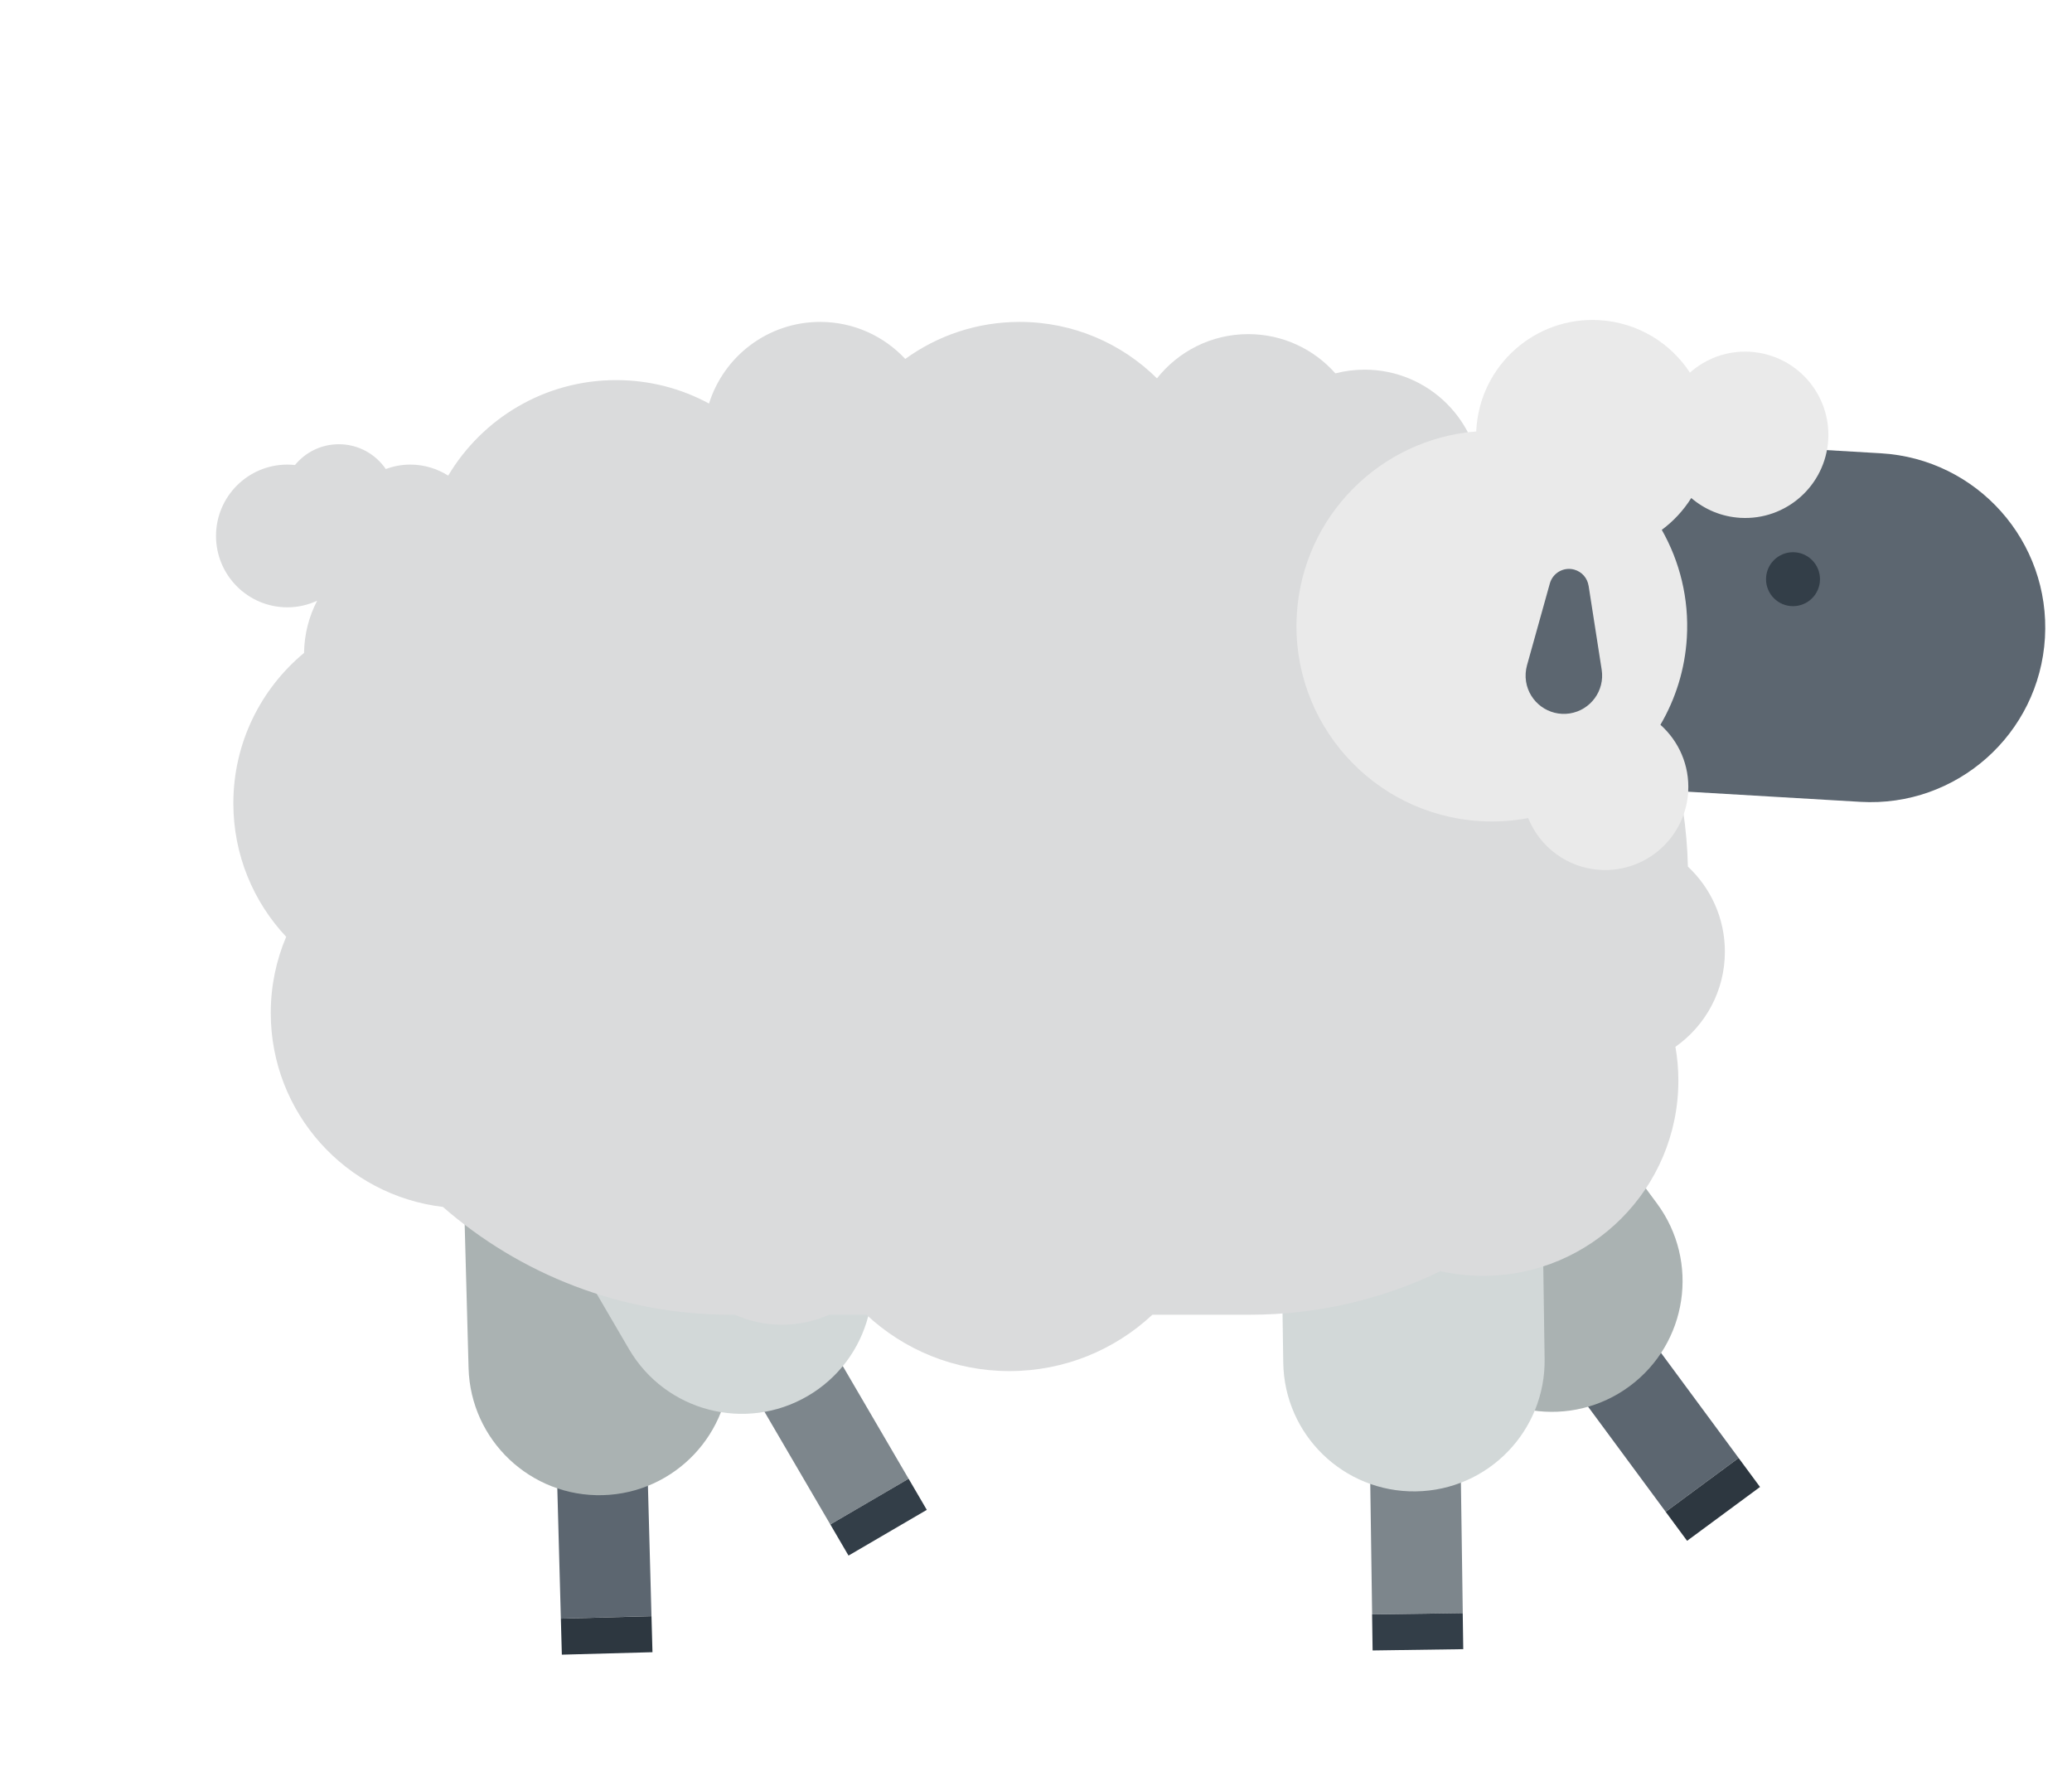
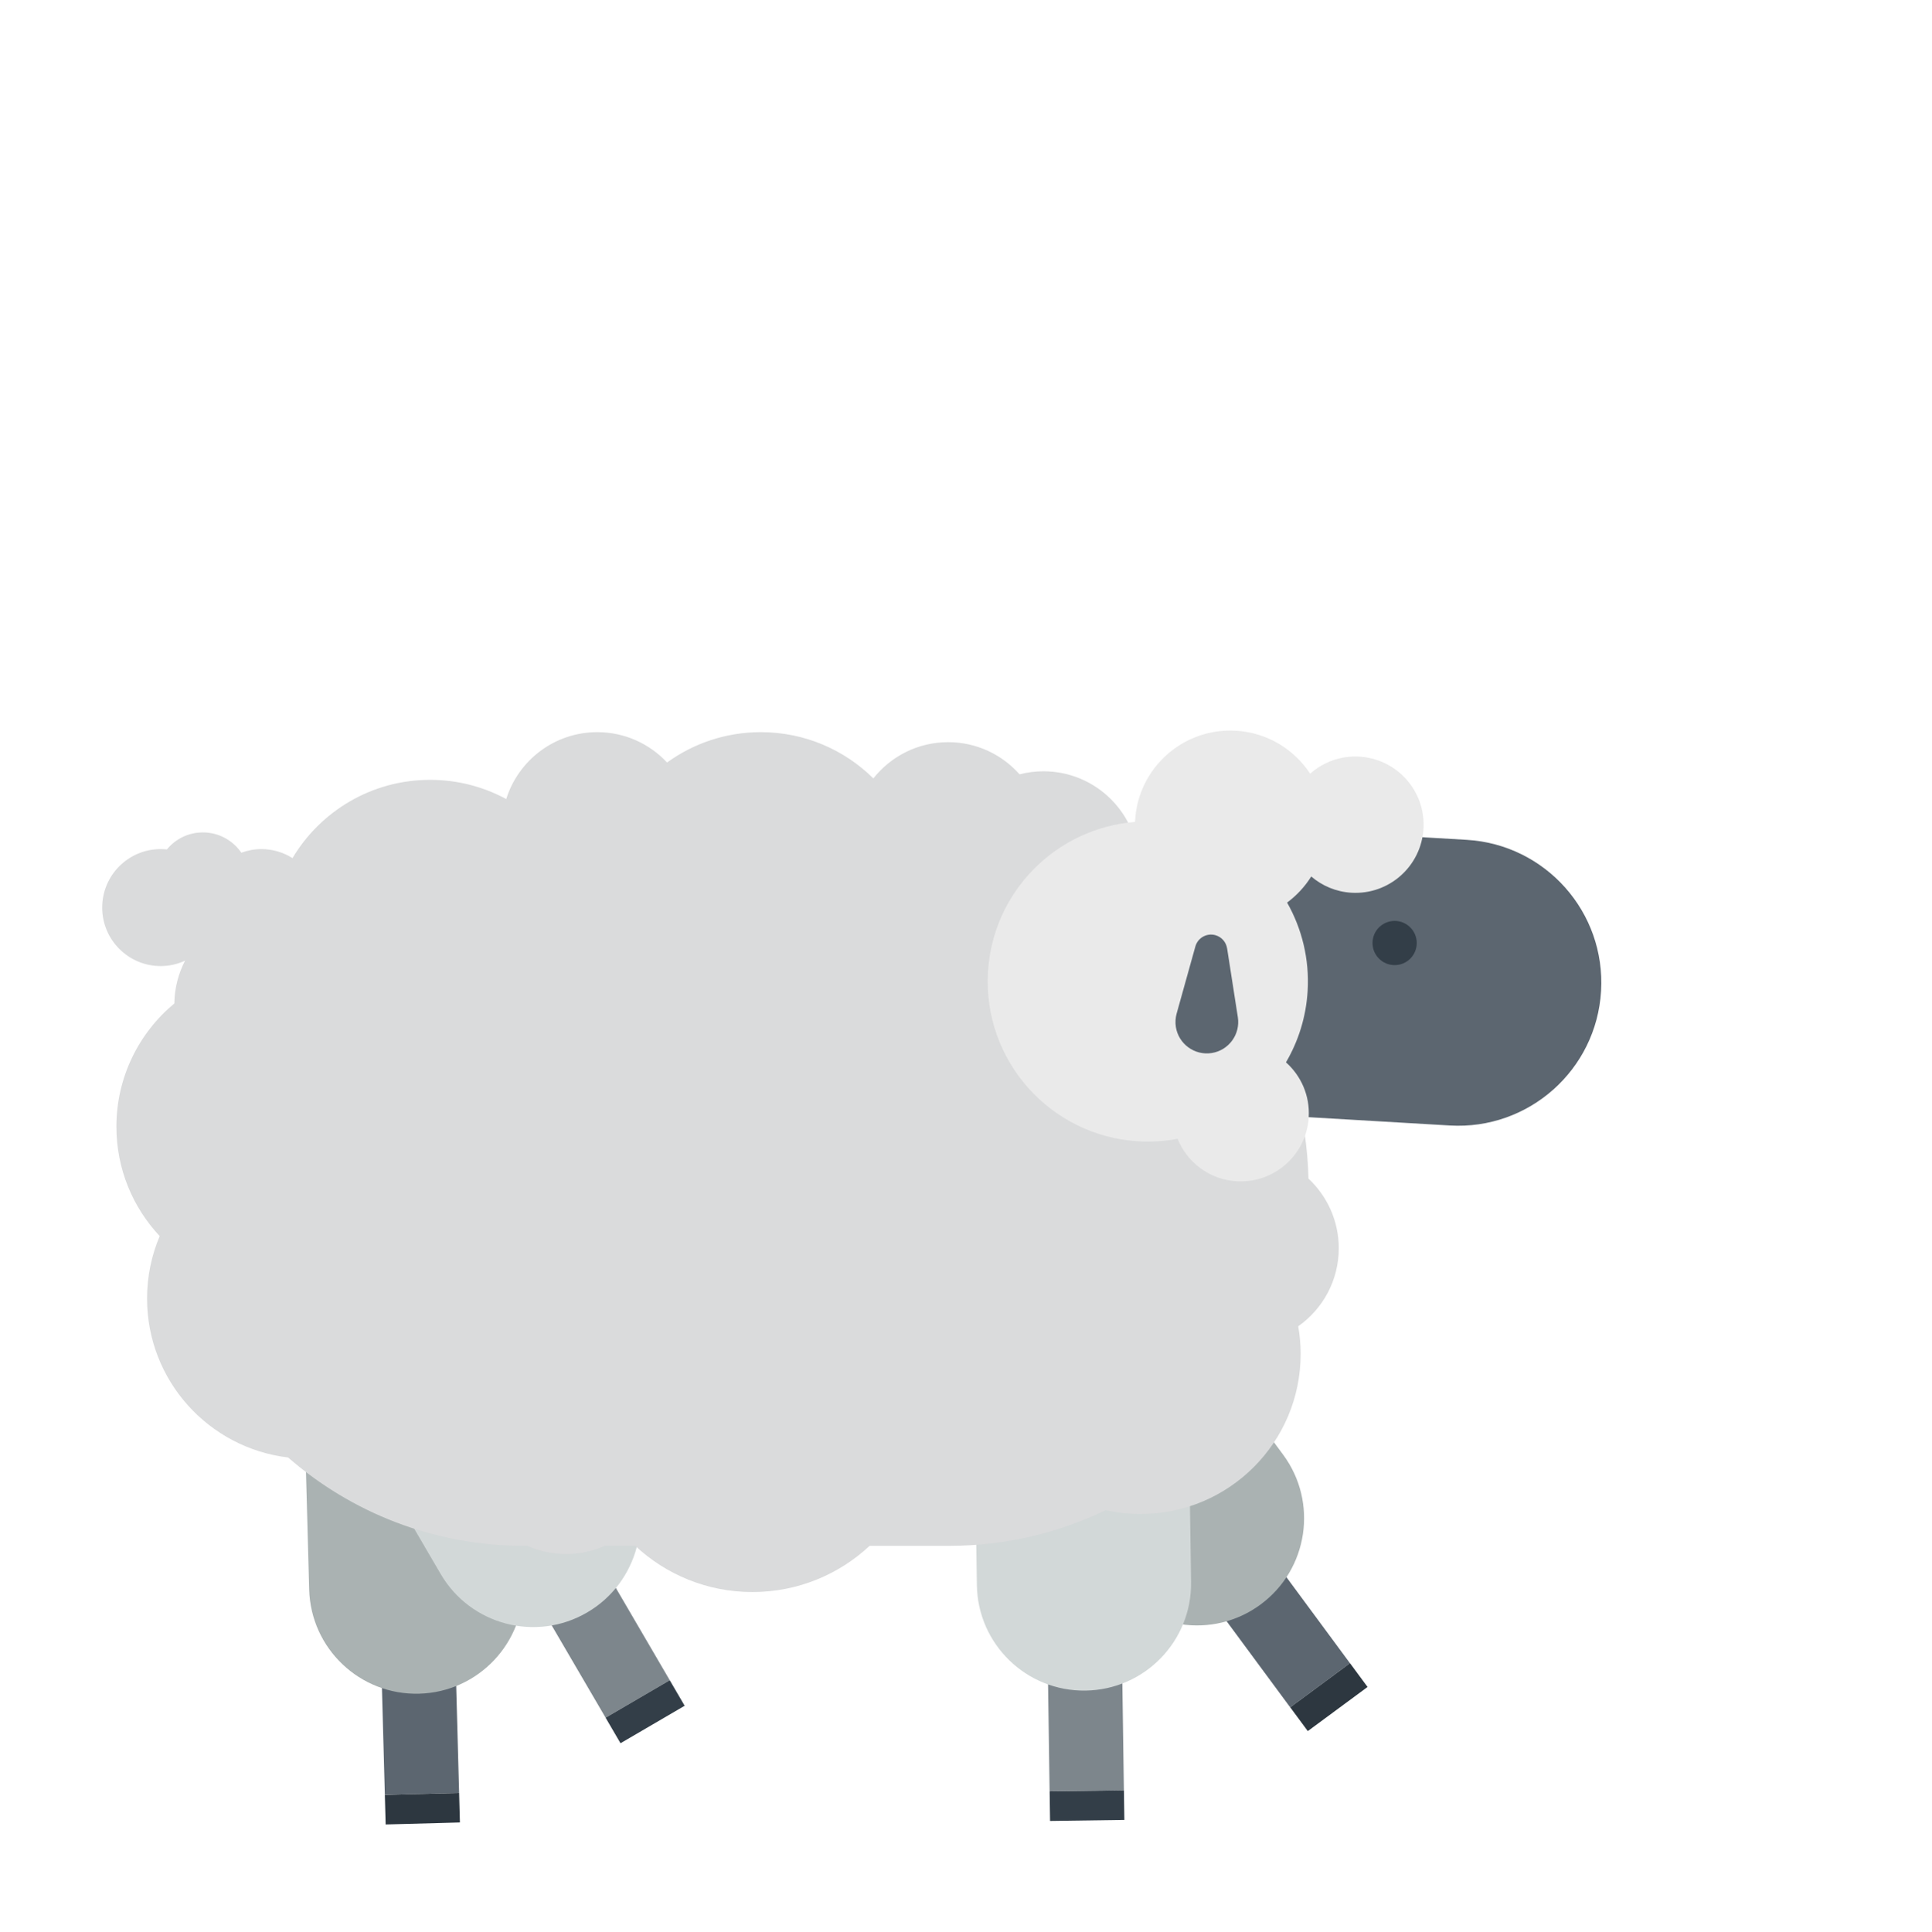
- <svg xmlns="http://www.w3.org/2000/svg" id="Layer_1" data-name="Layer 1" viewBox="0 0 498.49 428.35">
+ <svg xmlns="http://www.w3.org/2000/svg" id="Layer_1" data-name="Layer 1" viewBox="0 0 566.93 566.93">
  <defs>
    <style>
      .cls-1 {
        fill: #5c6670;
      }

      .cls-2 {
        fill: #d2d8d8;
      }

      .cls-3 {
        fill: #dadbdc;
      }

      .cls-4 {
        fill: #2d3740;
      }

      .cls-5 {
        fill: #333e48;
      }

      .cls-6 {
        fill: #7d868c;
      }

      .cls-7 {
        fill: #aab2b2;
      }

      .cls-8 {
        fill: #eaeaea;
      }
    </style>
  </defs>
  <g>
    <g>
-       <rect class="cls-1" x="134.36" y="348.82" width="21.81" height="40.33" transform="translate(-9.97 4.08) rotate(-1.56)" />
-       <rect class="cls-4" x="135.03" y="389.15" width="21.81" height="8.67" transform="translate(-10.64 4.11) rotate(-1.56)" />
+       <rect class="cls-1" x="112.4" y="486.3" width="21.81" height="40.33" transform="translate(-13.72 3.54) rotate(-1.56)" />
+       <rect class="cls-4" x="113.06" y="526.63" width="21.81" height="8.67" transform="translate(-14.38 3.57) rotate(-1.56)" />
    </g>
-     <path class="cls-7" d="M111.72,291.94c-.47-17.36,13.22-31.81,30.58-32.28,17.36-.47,31.81,13.22,32.28,30.57l1.01,37.22c.47,17.36-13.22,31.81-30.57,32.28-17.36.47-31.81-13.22-32.29-30.57l-1.01-37.22Z" />
+     <path class="cls-7" d="M89.75,429.41c-.47-17.36,13.22-31.81,30.58-32.28,17.36-.47,31.81,13.22,32.28,30.57l1.01,37.22c.47,17.36-13.22,31.81-30.57,32.28-17.36.47-31.81-13.22-32.29-30.57l-1.01-37.22Z" />
  </g>
  <g>
    <g>
-       <rect class="cls-6" x="188.1" y="323.7" width="21.81" height="40.33" transform="translate(-146.27 147.32) rotate(-30.29)" />
-       <rect class="cls-5" x="200.46" y="360.69" width="21.81" height="8.67" transform="translate(-155.25 156.44) rotate(-30.29)" />
+       <rect class="cls-6" x="166.13" y="461.18" width="21.81" height="40.33" transform="translate(-218.61 155.01) rotate(-30.29)" />
+       <rect class="cls-5" x="178.49" y="498.16" width="21.81" height="8.67" transform="translate(-227.6 164.13) rotate(-30.29)" />
    </g>
-     <path class="cls-2" d="M132.54,292.43c-8.76-14.99-3.7-34.25,11.29-43.01,14.99-8.76,34.25-3.7,43.01,11.29l18.78,32.15c8.76,14.99,3.7,34.25-11.29,43.01-14.99,8.76-34.25,3.7-43.01-11.29l-18.78-32.15Z" />
+     <path class="cls-2" d="M110.58,429.91c-8.76-14.99-3.7-34.25,11.29-43.01,14.99-8.76,34.25-3.7,43.01,11.29l18.78,32.15c8.76,14.99,3.7,34.25-11.29,43.01-14.99,8.76-34.25,3.7-43.01-11.29l-18.78-32.15Z" />
  </g>
  <g>
    <g>
-       <rect class="cls-1" x="386.63" y="320.83" width="21.81" height="40.33" transform="translate(-124.82 302.84) rotate(-36.44)" />
-       <rect class="cls-4" x="401.18" y="356.37" width="21.81" height="8.67" transform="translate(-133.68 315.34) rotate(-36.44)" />
+       <rect class="cls-1" x="364.66" y="458.3" width="21.81" height="40.33" transform="translate(-210.78 316.68) rotate(-36.44)" />
+       <rect class="cls-4" x="379.22" y="493.84" width="21.81" height="8.67" transform="translate(-219.64 329.17) rotate(-36.44)" />
    </g>
-     <path class="cls-7" d="M325.94,296.97c-10.32-13.97-7.35-33.66,6.62-43.97,13.97-10.32,33.65-7.35,43.97,6.61l22.12,29.95c10.32,13.97,7.35,33.65-6.61,43.97-13.97,10.32-33.66,7.36-43.97-6.61l-22.12-29.95Z" />
+     <path class="cls-7" d="M303.97,434.45c-10.32-13.97-7.35-33.66,6.62-43.97,13.97-10.32,33.65-7.35,43.97,6.61l22.12,29.95c10.32,13.97,7.35,33.65-6.61,43.97-13.97,10.32-33.66,7.36-43.97-6.61l-22.12-29.95Z" />
  </g>
  <g>
    <g>
-       <rect class="cls-6" x="329.85" y="347.91" width="21.81" height="40.33" transform="translate(-5.26 4.94) rotate(-.82)" />
-       <rect class="cls-5" x="330.2" y="388.24" width="21.81" height="8.67" transform="translate(-5.62 4.95) rotate(-.82)" />
+       <rect class="cls-6" x="307.88" y="485.38" width="21.81" height="40.33" transform="translate(-7.25 4.64) rotate(-.82)" />
+       <rect class="cls-5" x="308.24" y="525.71" width="21.81" height="8.67" transform="translate(-7.6 4.65) rotate(-.82)" />
    </g>
-     <path class="cls-2" d="M308.19,290.6c-.25-17.36,13.62-31.64,30.99-31.89s31.64,13.62,31.89,30.99l.54,37.23c.25,17.36-13.62,31.64-30.99,31.89s-31.64-13.62-31.89-30.99l-.54-37.23Z" />
+     <path class="cls-2" d="M286.23,428.07c-.25-17.36,13.62-31.64,30.99-31.89,17.36-.25,31.64,13.62,31.89,30.99l.54,37.23c.25,17.36-13.62,31.64-30.99,31.89-17.36.25-31.64-13.62-31.89-30.99l-.54-37.23Z" />
  </g>
-   <path class="cls-3" d="M414.98,228.97c0-8.08-3.43-15.36-8.9-20.47-.82-36.94-20.64-69.19-50.08-87.37.21-1.37.31-2.77.31-4.19,0-15.46-12.54-28-28-28-2.43,0-4.79.31-7.04.89-5.13-5.79-12.61-9.44-20.96-9.44-8.9,0-16.83,4.16-21.96,10.64-8.49-8.4-20.16-13.58-33.04-13.58-10.28,0-19.79,3.31-27.52,8.91-5.11-5.48-12.39-8.91-20.48-8.91-12.55,0-23.18,8.26-26.73,19.64-6.65-3.6-14.26-5.64-22.35-5.64-17.18,0-32.2,9.22-40.4,22.98-2.65-1.67-5.77-2.65-9.13-2.65-2.07,0-4.05.39-5.89,1.06-2.46-3.59-6.6-5.96-11.28-5.96-4.26,0-8.06,1.94-10.56,5-.6-.06-1.21-.1-1.83-.1-9.49,0-17.17,7.69-17.17,17.17s7.69,17.17,17.17,17.17c2.56,0,4.98-.58,7.16-1.59-1.96,3.77-3.09,8.03-3.15,12.56-10.39,8.62-17.01,21.63-17.01,36.18,0,12.43,4.83,23.72,12.71,32.12-2.39,5.63-3.71,11.82-3.71,18.33,0,24.06,18.09,43.89,41.41,46.66,18.53,16.15,42.75,25.94,69.26,25.94h.98c3.47,1.54,7.31,2.4,11.35,2.4s7.88-.86,11.35-2.4h8.96c9.01,8.41,21.1,13.56,34.4,13.56s25.39-5.15,34.4-13.56h23.41c16.45,0,32.01-3.77,45.89-10.48,3.3.73,6.72,1.13,10.24,1.13,25.96,0,47-21.04,47-47,0-2.77-.25-5.48-.71-8.11,7.2-5.07,11.9-13.43,11.9-22.9Z" />
+   <path class="cls-3" d="M393.01,366.45c0-8.08-3.43-15.36-8.9-20.47-.82-36.94-20.64-69.19-50.08-87.37.21-1.37.31-2.77.31-4.19,0-15.46-12.54-28-28-28-2.43,0-4.79.31-7.04.89-5.13-5.79-12.61-9.44-20.96-9.44-8.9,0-16.83,4.16-21.96,10.64-8.49-8.4-20.16-13.58-33.04-13.58-10.28,0-19.79,3.31-27.52,8.91-5.11-5.48-12.39-8.91-20.48-8.91-12.55,0-23.18,8.26-26.73,19.64-6.65-3.6-14.26-5.64-22.35-5.64-17.18,0-32.2,9.22-40.4,22.98-2.65-1.67-5.77-2.65-9.13-2.65-2.07,0-4.05.39-5.89,1.06-2.46-3.59-6.6-5.96-11.28-5.96-4.26,0-8.06,1.94-10.56,5-.6-.06-1.21-.1-1.83-.1-9.49,0-17.17,7.69-17.17,17.17s7.69,17.17,17.17,17.17c2.56,0,4.98-.58,7.16-1.59-1.96,3.77-3.09,8.03-3.15,12.56-10.39,8.62-17.01,21.63-17.01,36.18,0,12.43,4.83,23.72,12.71,32.12-2.39,5.63-3.71,11.82-3.71,18.33,0,24.06,18.09,43.89,41.41,46.66,18.53,16.15,42.75,25.94,69.26,25.94h.98c3.47,1.54,7.31,2.4,11.35,2.4s7.88-.86,11.35-2.4h8.96c9.01,8.41,21.1,13.56,34.4,13.56s25.39-5.15,34.4-13.56h23.41c16.45,0,32.01-3.77,45.89-10.48,3.3.73,6.72,1.13,10.24,1.13,25.96,0,47-21.04,47-47,0-2.77-.25-5.48-.71-8.11,7.2-5.07,11.9-13.43,11.9-22.9Z" />
  <g>
-     <path class="cls-1" d="M452.52,109.06c23.16,1.36,40.83,21.24,39.46,44.4-1.36,23.15-21.24,40.82-44.4,39.46l-49.65-2.92c-23.16-1.36-40.82-21.24-39.46-44.39,1.36-23.16,21.24-40.83,44.4-39.47,0,0,49.65,2.92,49.65,2.92Z" />
-     <circle class="cls-5" cx="431.37" cy="139.35" r="6.49" />
-     <path class="cls-8" d="M421.04,84.63c-5.52-.32-10.64,1.62-14.47,5.02-4.69-7.16-12.59-12.08-21.79-12.62-15.44-.91-28.69,10.87-29.6,26.31,0,.15,0,.31-.01.46-23.03,1.81-41.78,20.37-43.18,44.08-1.52,25.91,18.25,48.15,44.16,49.68,3.94.23,7.79-.03,11.5-.73,2.82,6.93,9.39,12,17.35,12.46,11.03.65,20.5-7.77,21.15-18.8.37-6.35-2.27-12.18-6.68-16.11,3.63-6.2,5.91-13.32,6.36-20.98.55-9.4-1.71-18.3-6.03-25.92,2.81-2.08,5.22-4.68,7.09-7.66,3.2,2.74,7.27,4.5,11.8,4.77,11.03.65,20.5-7.77,21.15-18.8s-7.77-20.5-18.8-21.15Z" />
-     <path class="cls-1" d="M382.19,140.91l3.15,20.22c.78,5.03-2.66,9.73-7.68,10.52-5.03.78-9.73-2.66-10.52-7.68-.21-1.33-.1-2.68.23-3.89l5.5-19.71c.71-2.54,3.34-4.03,5.88-3.32,1.86.52,3.15,2.07,3.43,3.86Z" />
+     <path class="cls-1" d="M430.55,246.54c23.16,1.36,40.83,21.24,39.46,44.4-1.36,23.15-21.24,40.82-44.4,39.46l-49.65-2.92c-23.16-1.36-40.82-21.24-39.46-44.39,1.36-23.16,21.24-40.83,44.4-39.47,0,0,49.65,2.92,49.65,2.92Z" />
+     <circle class="cls-5" cx="409.41" cy="276.83" r="6.49" />
+     <path class="cls-8" d="M399.08,222.11c-5.52-.32-10.64,1.62-14.47,5.02-4.69-7.16-12.59-12.08-21.79-12.62-15.44-.91-28.69,10.87-29.6,26.31,0,.15,0,.31-.01.46-23.03,1.81-41.78,20.37-43.18,44.08-1.52,25.91,18.25,48.15,44.16,49.68,3.94.23,7.79-.03,11.5-.73,2.82,6.93,9.39,12,17.35,12.46,11.03.65,20.5-7.77,21.15-18.8.37-6.35-2.27-12.18-6.68-16.11,3.63-6.2,5.91-13.32,6.36-20.98.55-9.4-1.71-18.3-6.03-25.92,2.81-2.08,5.22-4.68,7.09-7.66,3.2,2.74,7.27,4.5,11.8,4.77,11.03.65,20.5-7.77,21.15-18.8.65-11.03-7.77-20.5-18.8-21.15Z" />
+     <path class="cls-1" d="M360.23,278.39l3.15,20.22c.78,5.03-2.66,9.73-7.68,10.52-5.03.78-9.73-2.66-10.52-7.68-.21-1.33-.1-2.68.23-3.89l5.5-19.71c.71-2.54,3.34-4.03,5.88-3.32,1.86.52,3.15,2.07,3.43,3.86Z" />
  </g>
</svg>
